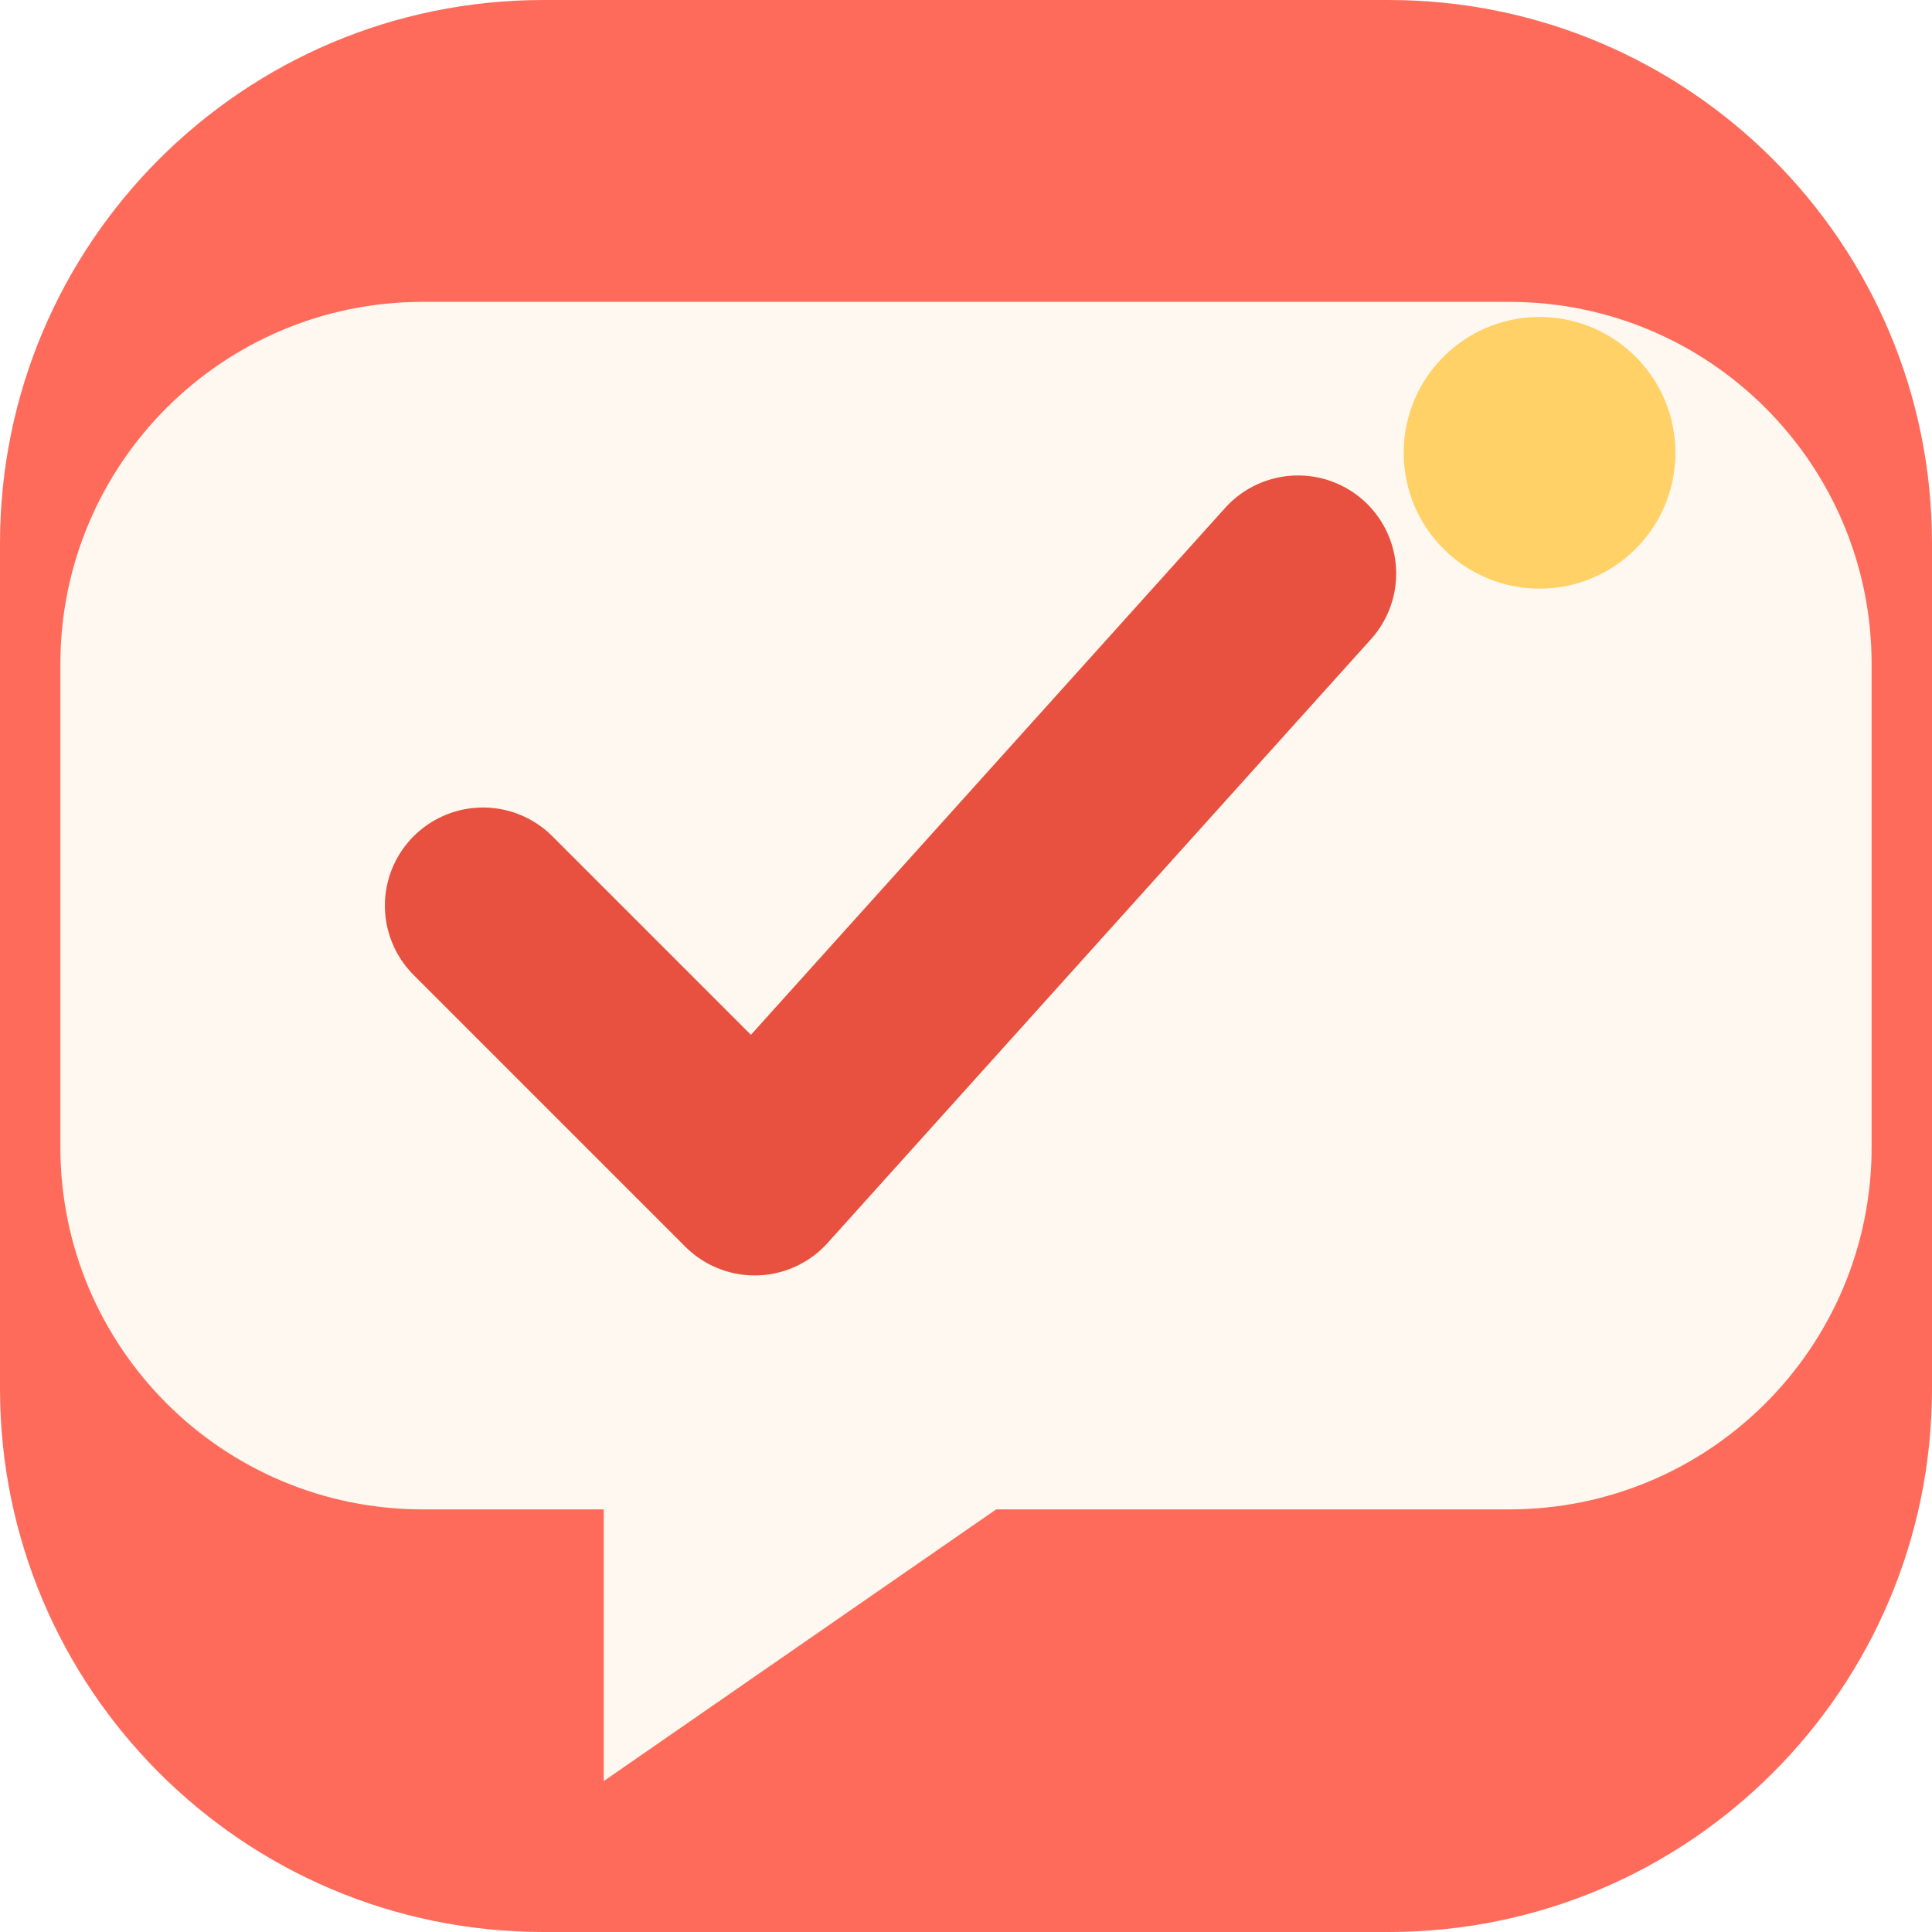
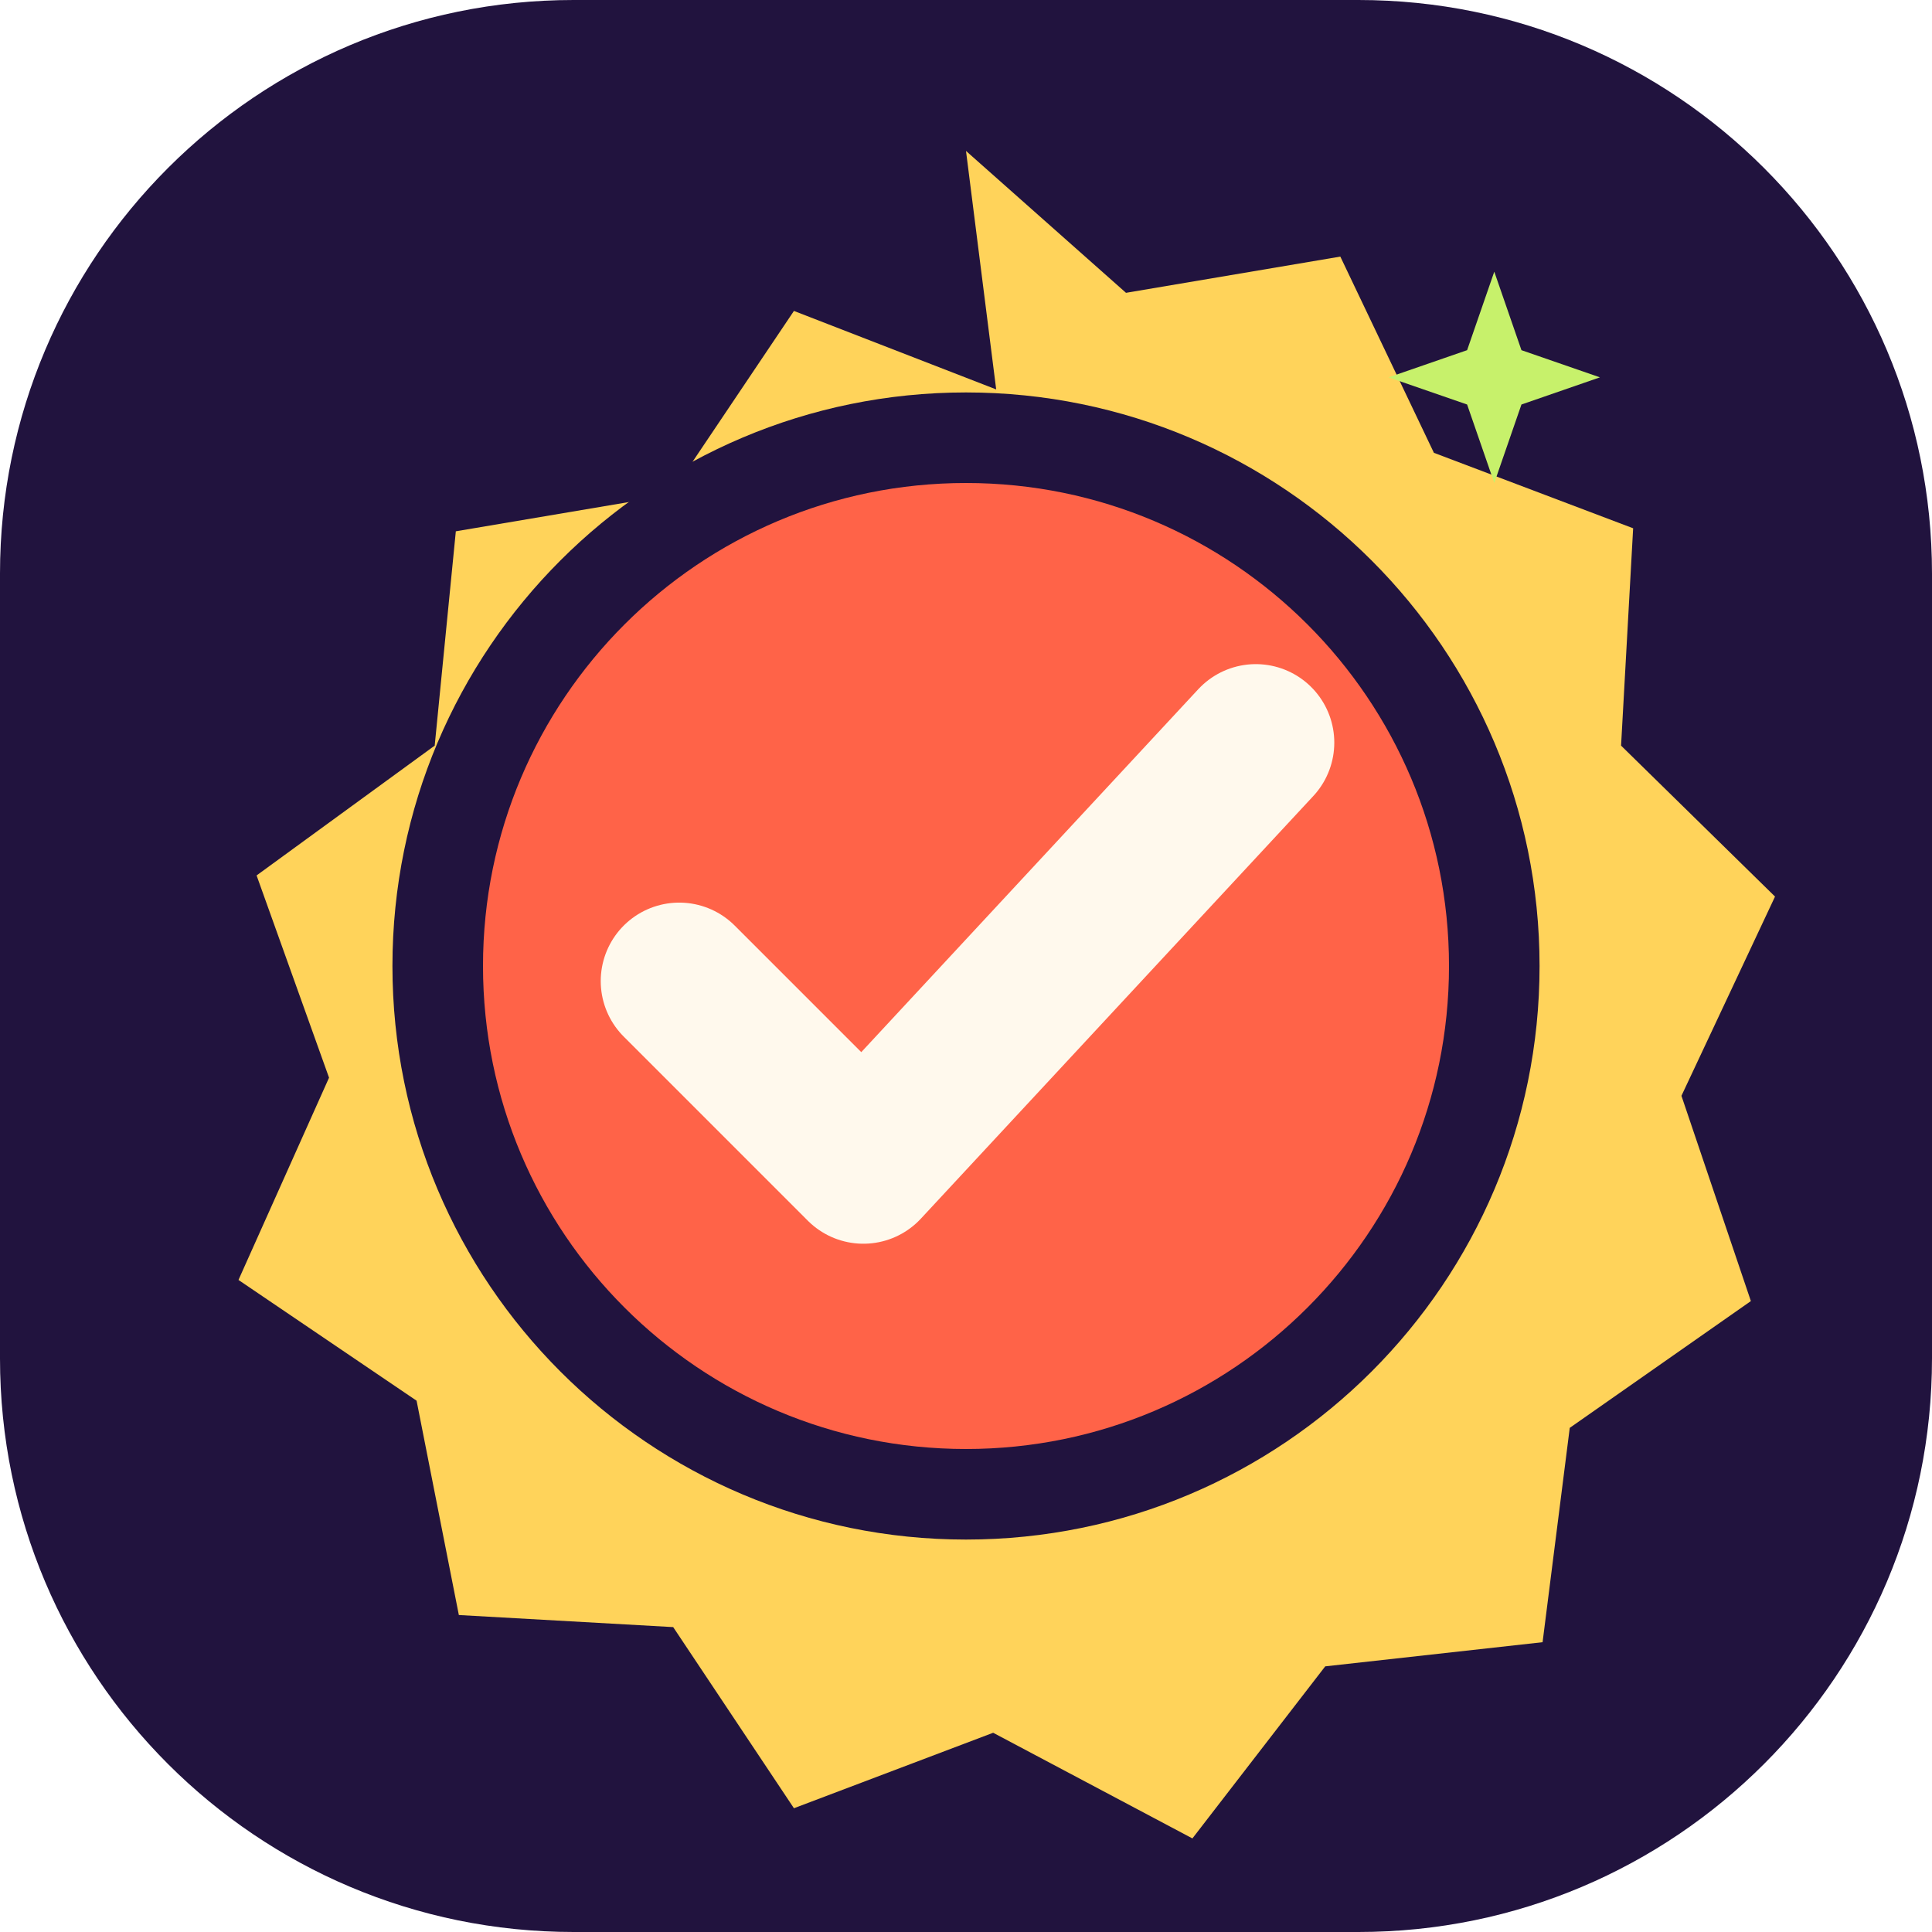
<svg xmlns="http://www.w3.org/2000/svg" viewBox="0 0 64 64" role="img" aria-labelledby="title">
-   <rect width="64" height="64" rx="18" fill="#FF6B5B" />
-   <path fill="#FFF8F0" d="M14 10h36c6.627 0 12 5.373 12 12v16c0 6.627-5.373 12-12 12H33L20 59v-9h-6C7.373 50 2 44.627 2 38V22c0-6.627 5.373-12 12-12Z" />
-   <path d="m16 30 9 9 18-20" fill="none" stroke="#E8503F" stroke-linecap="round" stroke-linejoin="round" stroke-width="6.5" />
-   <circle cx="51" cy="15" r="4.5" fill="#FFD166" />
+   <rect width="64" height="64" rx="19" fill="#21133E" />
+   <path fill="#FFD35A" d="m32 5 5.3 4.7 7.1-1.2 3.1 6.5 6.6 2.5-.4 7.2 5.1 5-3.1 6.6 2.3 6.8-6 4.2-.9 7.1-7.2.8-4.4 5.7-6.6-3.5-6.6 2.5-4-6-7.1-.4-1.4-7.1-5.9-4 3-6.7-2.4-6.7 5.9-4.3.7-7.1 7.1-1.2 4.1-6.1 6.7 2.6z" />
+   <circle cx="32" cy="32" r="17.5" fill="#FF6348" stroke="#21133E" stroke-width="3" />
+   <path d="m22.5 32.5 6.1 6.1 13-14" fill="none" stroke="#FFF9ED" stroke-linecap="round" stroke-linejoin="round" stroke-width="5.2" />
+   <path d="m49.5 9 .9 2.6 2.6.9-2.6.9-.9 2.6-.9-2.6L46 12.5l2.6-.9z" fill="#C7F16B" />
</svg>
